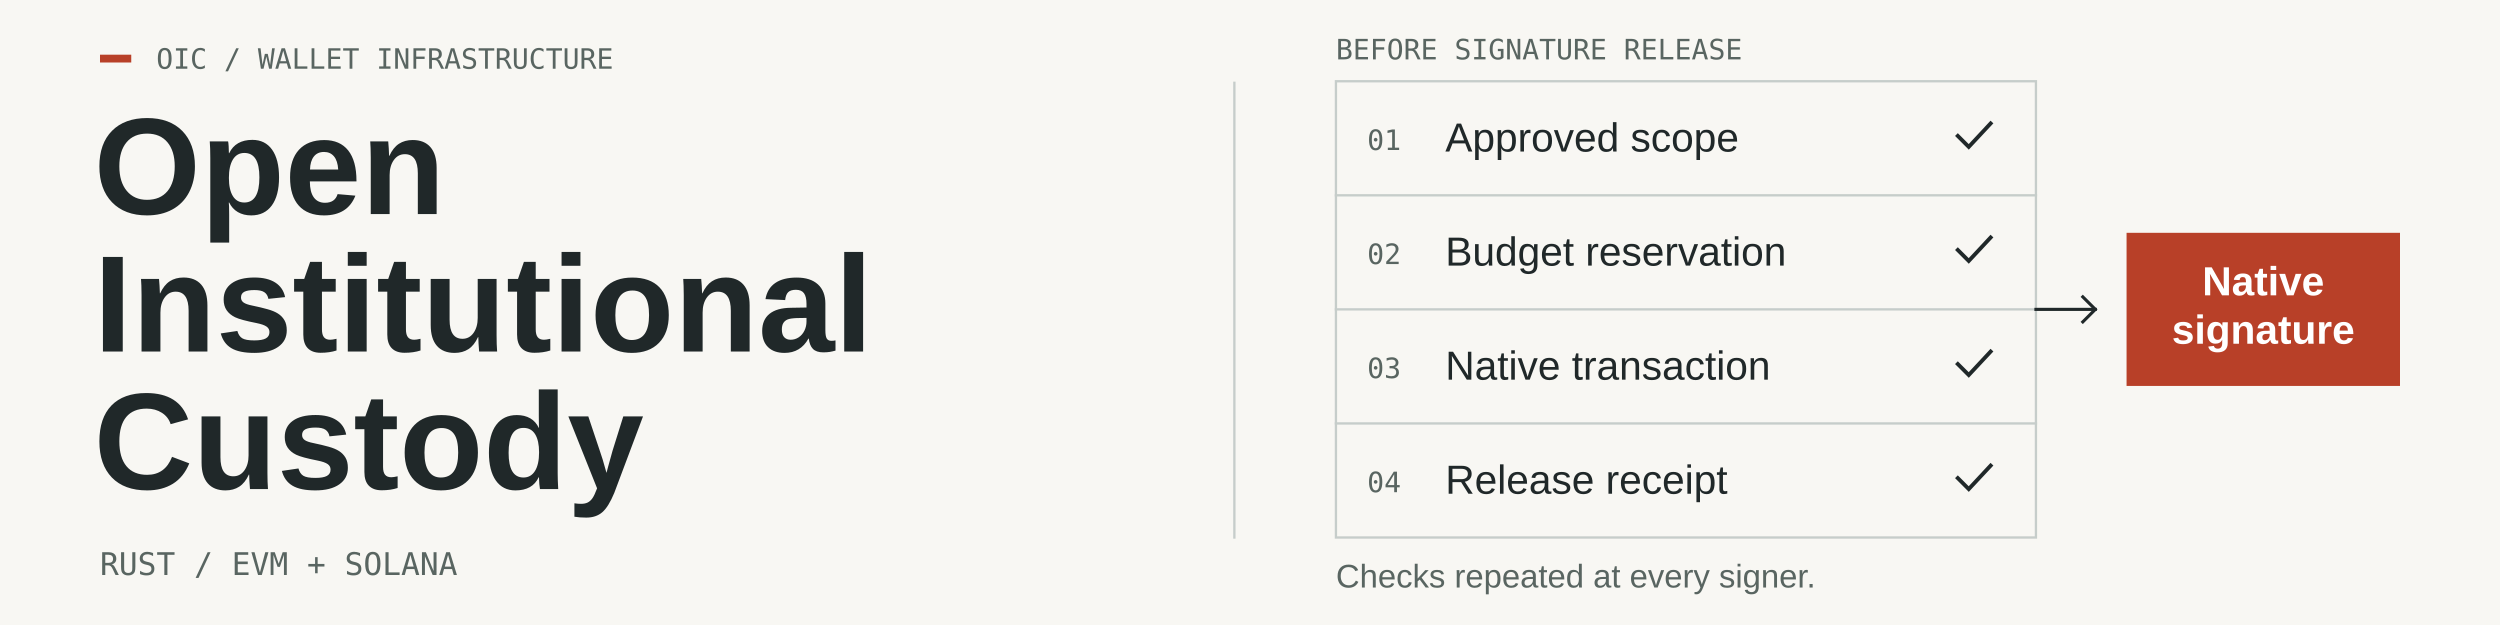
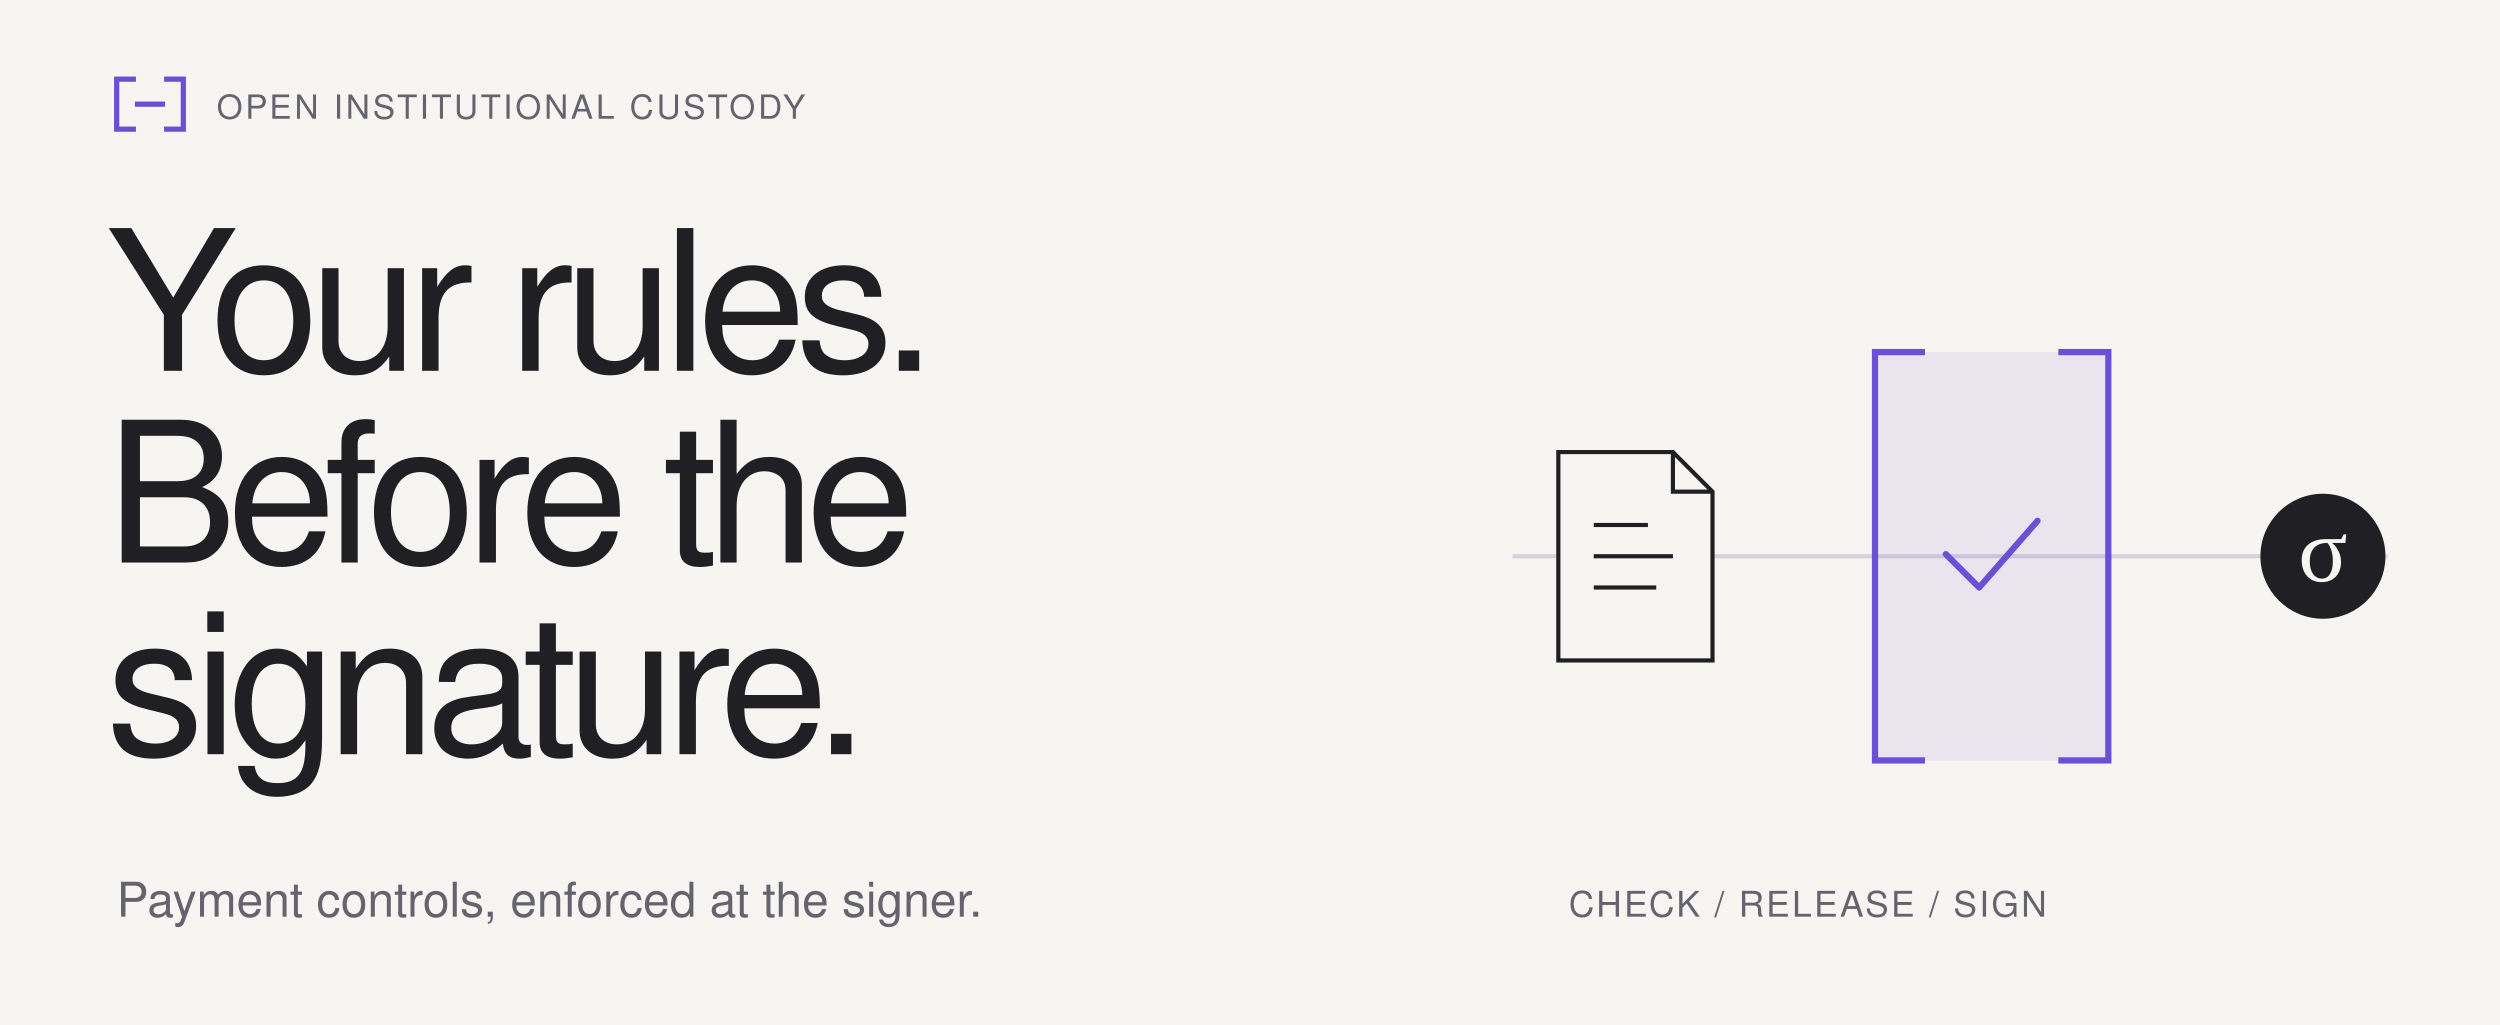
- <svg xmlns="http://www.w3.org/2000/svg" width="1600" height="400" viewBox="0 0 1600 400">
-   <rect id="background" data-name="background" fill="#f8f7f3" stroke="none" stroke-width="1" x="0" y="0" width="1600" height="400" />
-   <g id="wordmark" data-name="Project identity" fill="none" stroke="#111827" stroke-width="2">
-     <rect id="registration-mark" data-name="registration-mark" fill="#b84028" stroke="none" stroke-width="1" x="64" y="35" width="20" height="5" />
-     <text id="wordmark-code" data-name="OIC / WALLET INFRASTRUCTURE" fill="#596561" stroke="none" font-family="Consolas, monospace" font-size="18" font-weight="400" text-anchor="start" x="100" y="44">OIC / WALLET INFRASTRUCTURE</text>
-     <text id="wordmark-open" data-name="Open" fill="#202829" stroke="none" font-family="Arial, Helvetica, sans-serif" font-size="88" font-weight="700" text-anchor="start" x="60" y="137">Open</text>
-     <text id="wordmark-institutional" data-name="Institutional" fill="#202829" stroke="none" font-family="Arial, Helvetica, sans-serif" font-size="88" font-weight="700" text-anchor="start" x="60" y="225">Institutional</text>
-     <text id="wordmark-custody" data-name="Custody" fill="#202829" stroke="none" font-family="Arial, Helvetica, sans-serif" font-size="88" font-weight="700" text-anchor="start" x="60" y="313">Custody</text>
-     <text id="platforms" data-name="RUST  /  EVM + SOLANA" fill="#596561" stroke="none" font-family="Consolas, monospace" font-size="20" font-weight="400" text-anchor="start" x="64" y="368">RUST  /  EVM + SOLANA</text>
+ <svg xmlns="http://www.w3.org/2000/svg" width="1200" height="492" viewBox="0 0 1200 492" fill="none" role="img" aria-labelledby="title desc">
+   <style>
+     text { font-family: 'Helvetica Neue', Helvetica, Arial, sans-serif; }
+     .ink { fill: #202024; }
+     .muted { fill: #65636E; }
+     .accent { fill: #6951D5; }
+     .mono { font-family: 'SFMono-Regular', Consolas, 'Liberation Mono', monospace; }
+ 
+     .signal { opacity: 0; }
+     @media (prefers-reduced-motion: no-preference) {
+       .signal { animation: transit 7.5s ease-in-out 1; }
+       .gate-accent { animation: acknowledge 7.5s ease-in-out 1; }
+     }
+     @keyframes transit {
+       0%, 8% { opacity: 0; stroke-dashoffset: 24; }
+       14% { opacity: 1; stroke-dashoffset: 24; }
+       46% { opacity: 1; stroke-dashoffset: -166; }
+       60% { opacity: 1; stroke-dashoffset: -166; }
+       88% { opacity: 1; stroke-dashoffset: -396; }
+       96%, 100% { opacity: 0; stroke-dashoffset: -420; }
+     }
+     @keyframes acknowledge {
+       0%, 35%, 78%, 100% { opacity: .10; }
+       46%, 60% { opacity: .28; }
+     }
+     @media (prefers-reduced-motion: reduce) {
+       .signal, .gate-accent { animation: none; }
+     }
+   </style>
+   <rect width="1200" height="492" fill="#F6F5F2" />
+   <g transform="translate(56 38)" stroke="#6951D5" stroke-width="2.5" stroke-linecap="square">
+     <path d="M8 0H0V24H8M24 0H32V24H24" />
+     <path d="M10 12H22" />
  </g>
-   <path id="panel-divider" data-name="panel-divider" fill="none" stroke="#c6cdca" stroke-width="1.5" stroke-linecap="square" stroke-linejoin="miter" d="M 790 53 L 790 344" />
-   <g id="verification-gate" data-name="Independent signer checks" fill="none" stroke="#111827" stroke-width="2">
-     <text id="gate-heading" data-name="BEFORE SIGNATURE RELEASE" fill="#596561" stroke="none" font-family="Consolas, monospace" font-size="18" font-weight="400" text-anchor="start" x="855" y="38">BEFORE SIGNATURE RELEASE</text>
-     <rect id="gate-outline" data-name="gate-outline" fill="none" stroke="#c6cdca" stroke-width="1.5" x="855" y="52" width="448" height="292" />
-     <text id="check-0-number" data-name="01" fill="#596561" stroke="none" font-family="Consolas, monospace" font-size="18" font-weight="400" text-anchor="start" x="875" y="96">01</text>
-     <text id="check-0-label" data-name="Approved scope" fill="#202829" stroke="none" font-family="Arial, Helvetica, sans-serif" font-size="26" font-weight="500" text-anchor="start" x="925" y="97">Approved scope</text>
-     <path id="check-0-tick" data-name="check-0-tick" fill="none" stroke="#202829" stroke-width="2.5" stroke-linecap="square" stroke-linejoin="miter" d="M 1253 87 L 1260 94 L 1274 79" />
-     <path id="row-1-divider" data-name="row-1-divider" fill="none" stroke="#c6cdca" stroke-width="1.5" stroke-linecap="square" stroke-linejoin="miter" d="M 855 125 L 1303 125" />
-     <text id="check-1-number" data-name="02" fill="#596561" stroke="none" font-family="Consolas, monospace" font-size="18" font-weight="400" text-anchor="start" x="875" y="169">02</text>
-     <text id="check-1-label" data-name="Budget reservation" fill="#202829" stroke="none" font-family="Arial, Helvetica, sans-serif" font-size="26" font-weight="500" text-anchor="start" x="925" y="170">Budget reservation</text>
-     <path id="check-1-tick" data-name="check-1-tick" fill="none" stroke="#202829" stroke-width="2.5" stroke-linecap="square" stroke-linejoin="miter" d="M 1253 160 L 1260 167 L 1274 152" />
-     <path id="row-2-divider" data-name="row-2-divider" fill="none" stroke="#c6cdca" stroke-width="1.5" stroke-linecap="square" stroke-linejoin="miter" d="M 855 198 L 1303 198" />
-     <text id="check-2-number" data-name="03" fill="#596561" stroke="none" font-family="Consolas, monospace" font-size="18" font-weight="400" text-anchor="start" x="875" y="242">03</text>
-     <text id="check-2-label" data-name="Native transaction" fill="#202829" stroke="none" font-family="Arial, Helvetica, sans-serif" font-size="26" font-weight="500" text-anchor="start" x="925" y="243">Native transaction</text>
-     <path id="check-2-tick" data-name="check-2-tick" fill="none" stroke="#202829" stroke-width="2.5" stroke-linecap="square" stroke-linejoin="miter" d="M 1253 233 L 1260 240 L 1274 225" />
-     <path id="row-3-divider" data-name="row-3-divider" fill="none" stroke="#c6cdca" stroke-width="1.5" stroke-linecap="square" stroke-linejoin="miter" d="M 855 271 L 1303 271" />
-     <text id="check-3-number" data-name="04" fill="#596561" stroke="none" font-family="Consolas, monospace" font-size="18" font-weight="400" text-anchor="start" x="875" y="315">04</text>
-     <text id="check-3-label" data-name="Release receipt" fill="#202829" stroke="none" font-family="Arial, Helvetica, sans-serif" font-size="26" font-weight="500" text-anchor="start" x="925" y="316">Release receipt</text>
-     <path id="check-3-tick" data-name="check-3-tick" fill="none" stroke="#202829" stroke-width="2.5" stroke-linecap="square" stroke-linejoin="miter" d="M 1253 306 L 1260 313 L 1274 298" />
-     <text id="gate-caption" data-name="Checks repeated at every signer." fill="#596561" stroke="none" font-family="Arial, Helvetica, sans-serif" font-size="21" font-weight="400" text-anchor="start" x="855" y="376">Checks repeated at every signer.</text>
+   <text x="104" y="57" class="muted" font-size="16" font-weight="500" letter-spacing="1.4">OPEN INSTITUTIONAL CUSTODY</text>
+   <text x="51" y="178" class="ink" font-size="94" font-weight="500" letter-spacing="-4.7">Your rules.</text>
+   <text x="51" y="270" class="ink" font-size="94" font-weight="500" letter-spacing="-4.7">Before the</text>
+   <text x="51" y="362" class="ink" font-size="94" font-weight="500" letter-spacing="-4.7">signature.</text>
+   <g transform="translate(726 153) scale(1)">
+     <path d="M0 114H420" stroke="#D6D2DD" stroke-width="2" />
+     <path class="signal" d="M0 114H420" stroke="#6951D5" stroke-width="3" stroke-dasharray="24 460" />
+     <path d="M22 64H77L96 83V164H22Z" fill="#F6F5F2" stroke="#202024" stroke-width="2" />
+     <path d="M77 64V83H96M39 99H65M39 114H77M39 129H69" stroke="#202024" stroke-width="2" />
+     <rect class="gate-accent" x="174" y="16" width="112" height="196" fill="#6951D5" opacity=".10" />
+     <path d="M198 16H174V212H198M262 16H286V212H262" stroke="#6951D5" stroke-width="3" />
+     <path d="M208 113L224 129L252 97" stroke="#6951D5" stroke-width="3" stroke-linecap="round" stroke-linejoin="round" />
+     <circle cx="389" cy="114" r="30" fill="#202024" />
+     <text x="389" y="126" fill="#F6F5F2" text-anchor="middle" font-size="44" style="font-family: Georgia, 'Times New Roman', serif">σ</text>
  </g>
-   <g id="signature" data-name="Native signature output" fill="none" stroke="#111827" stroke-width="2">
-     <path id="release-arrow" data-name="release-arrow" fill="none" stroke="#202829" stroke-width="2" stroke-linecap="square" stroke-linejoin="miter" d="M 1303 198 L 1341 198" />
-     <path id="release-arrowhead" data-name="release-arrowhead" fill="none" stroke="#202829" stroke-width="2" stroke-linecap="square" stroke-linejoin="miter" d="M 1333 190 L 1341 198 L 1333 206" />
-     <rect id="signature-output" data-name="signature-output" fill="#b84028" stroke="none" stroke-width="1" x="1361" y="149" width="175" height="98" />
-     <text id="signature-native" data-name="Native" fill="#ffffff" stroke="none" font-family="Arial, Helvetica, sans-serif" font-size="26" font-weight="600" text-anchor="middle" x="1448.5" y="189">Native</text>
-     <text id="signature-label" data-name="signature" fill="#ffffff" stroke="none" font-family="Arial, Helvetica, sans-serif" font-size="26" font-weight="600" text-anchor="middle" x="1448.5" y="220">signature</text>
-   </g>
+   <text x="56" y="440" class="muted" font-size="23" font-weight="400">Payment controls, enforced at the signer.</text>
+   <text x="753" y="440" class="muted" font-size="17" font-weight="400" letter-spacing="1.1">CHECK   /   RELEASE   /   SIGN</text>
</svg>
